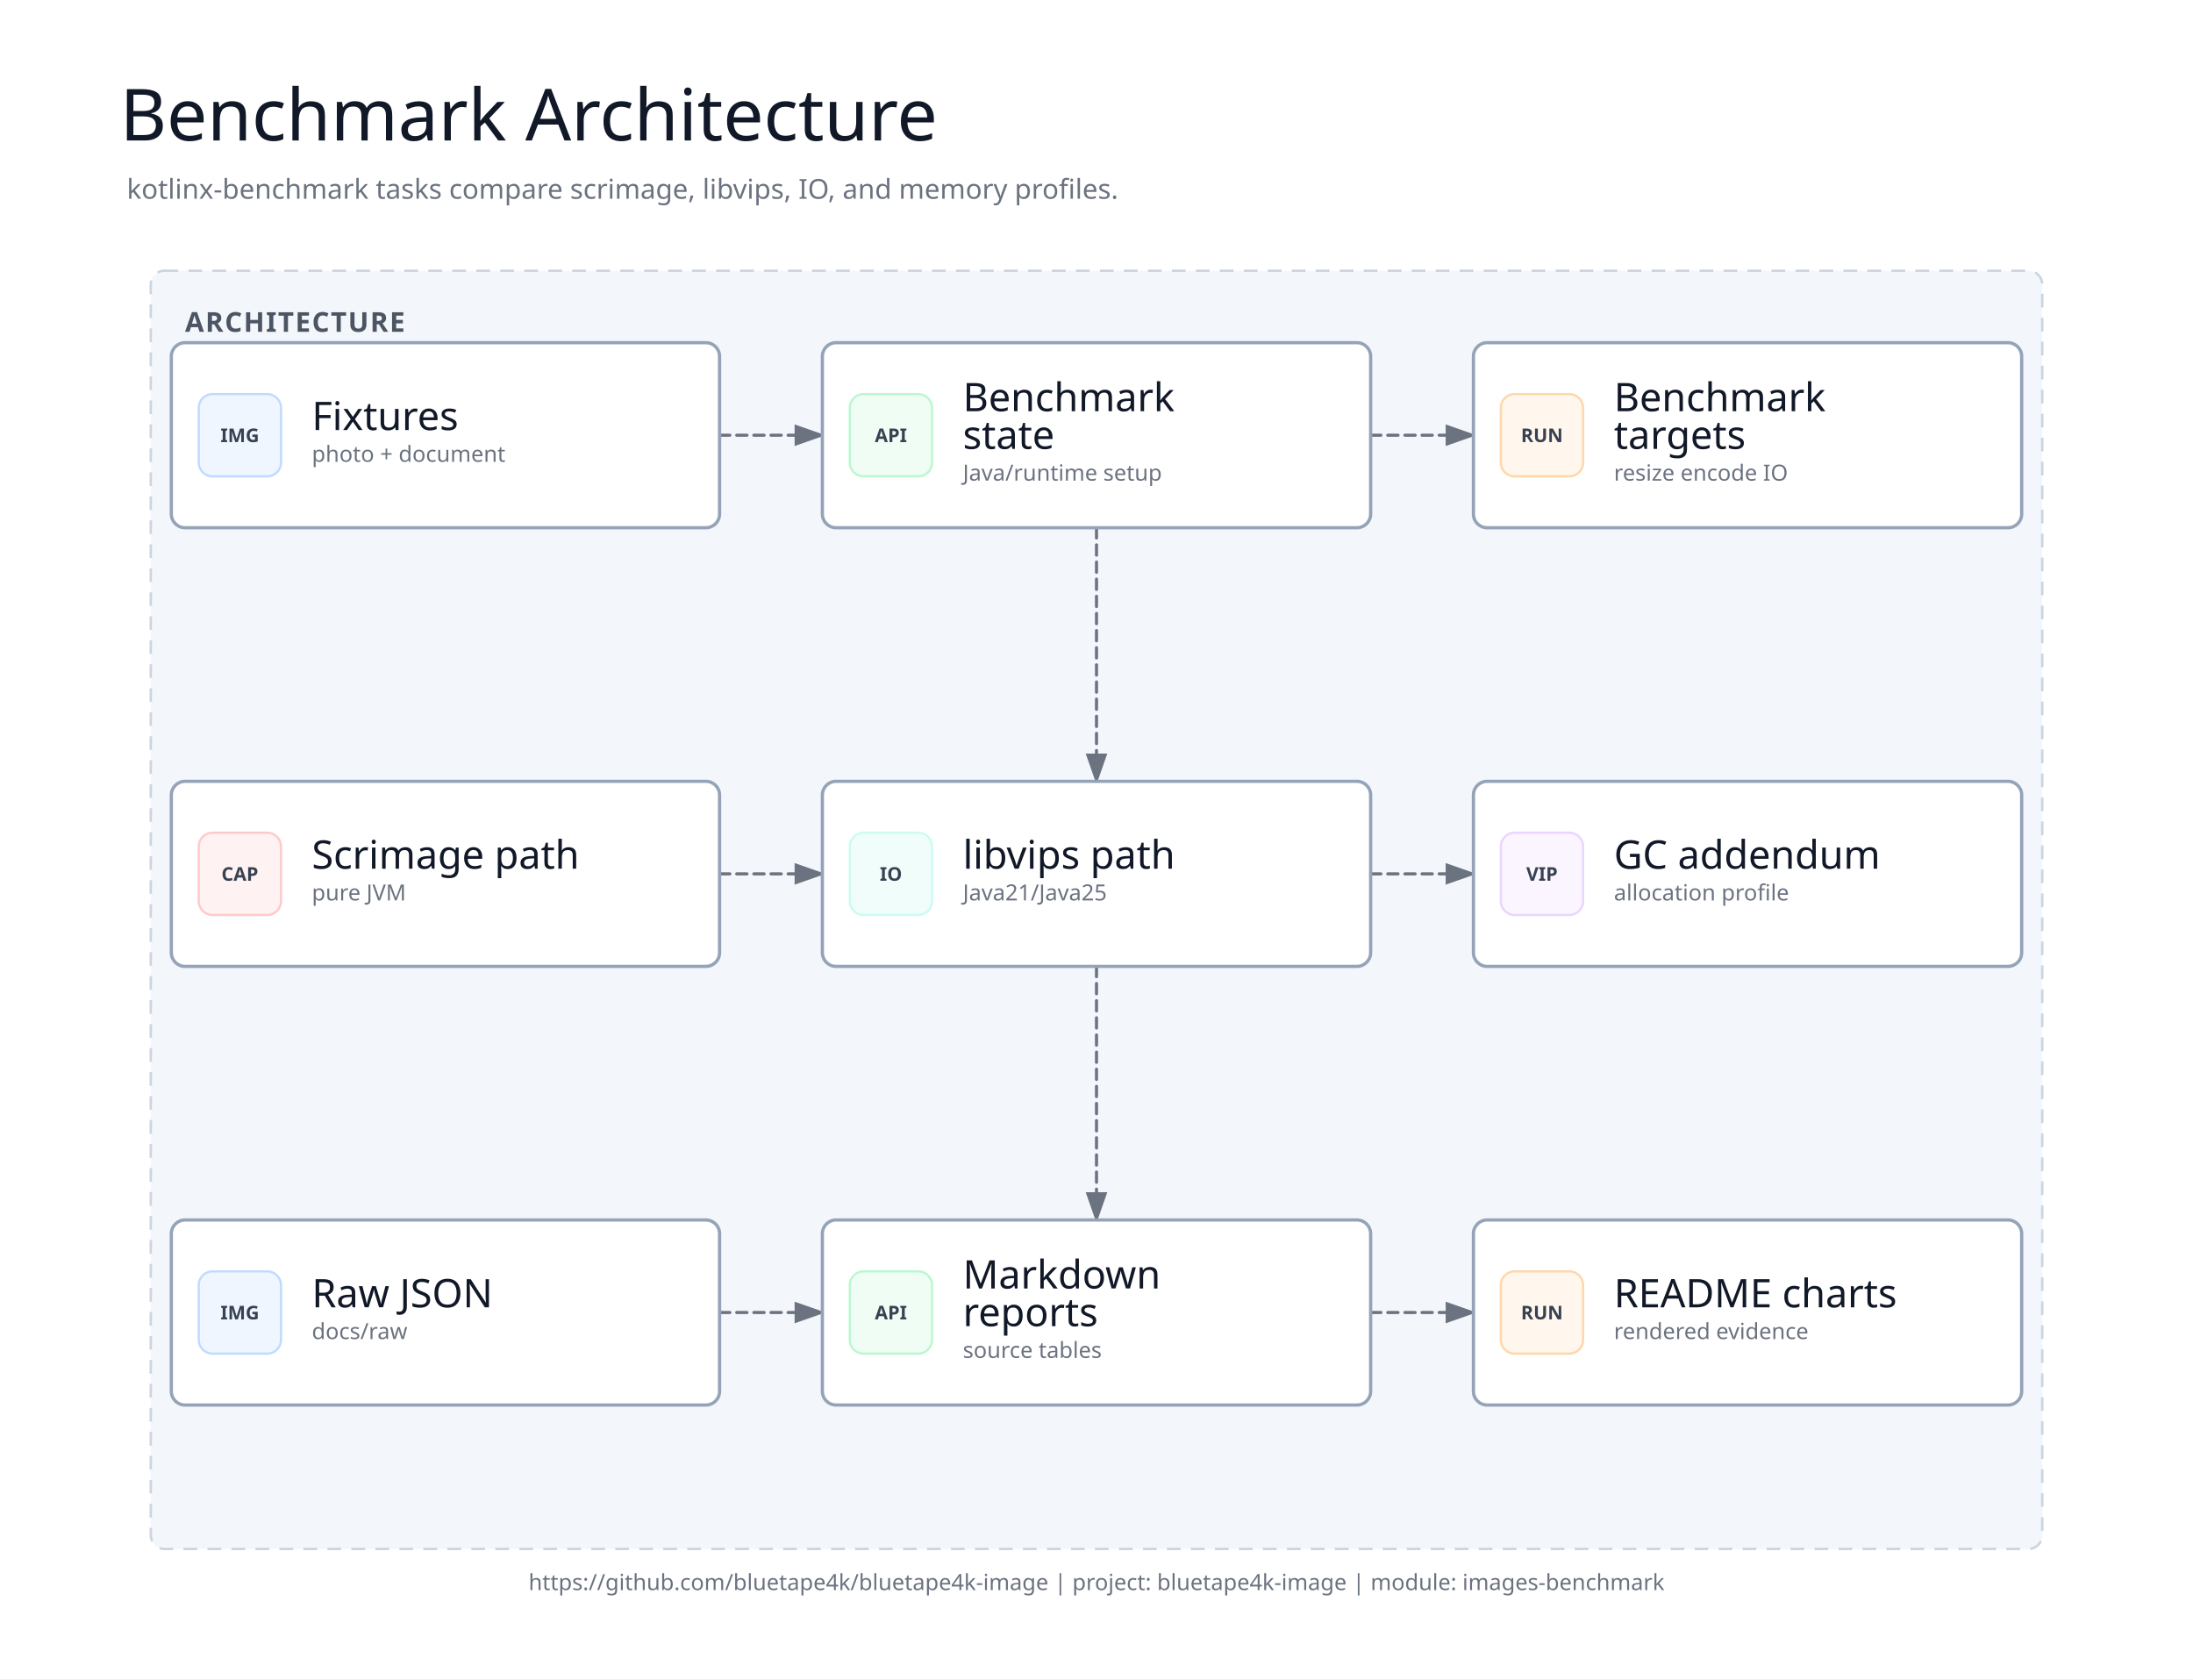
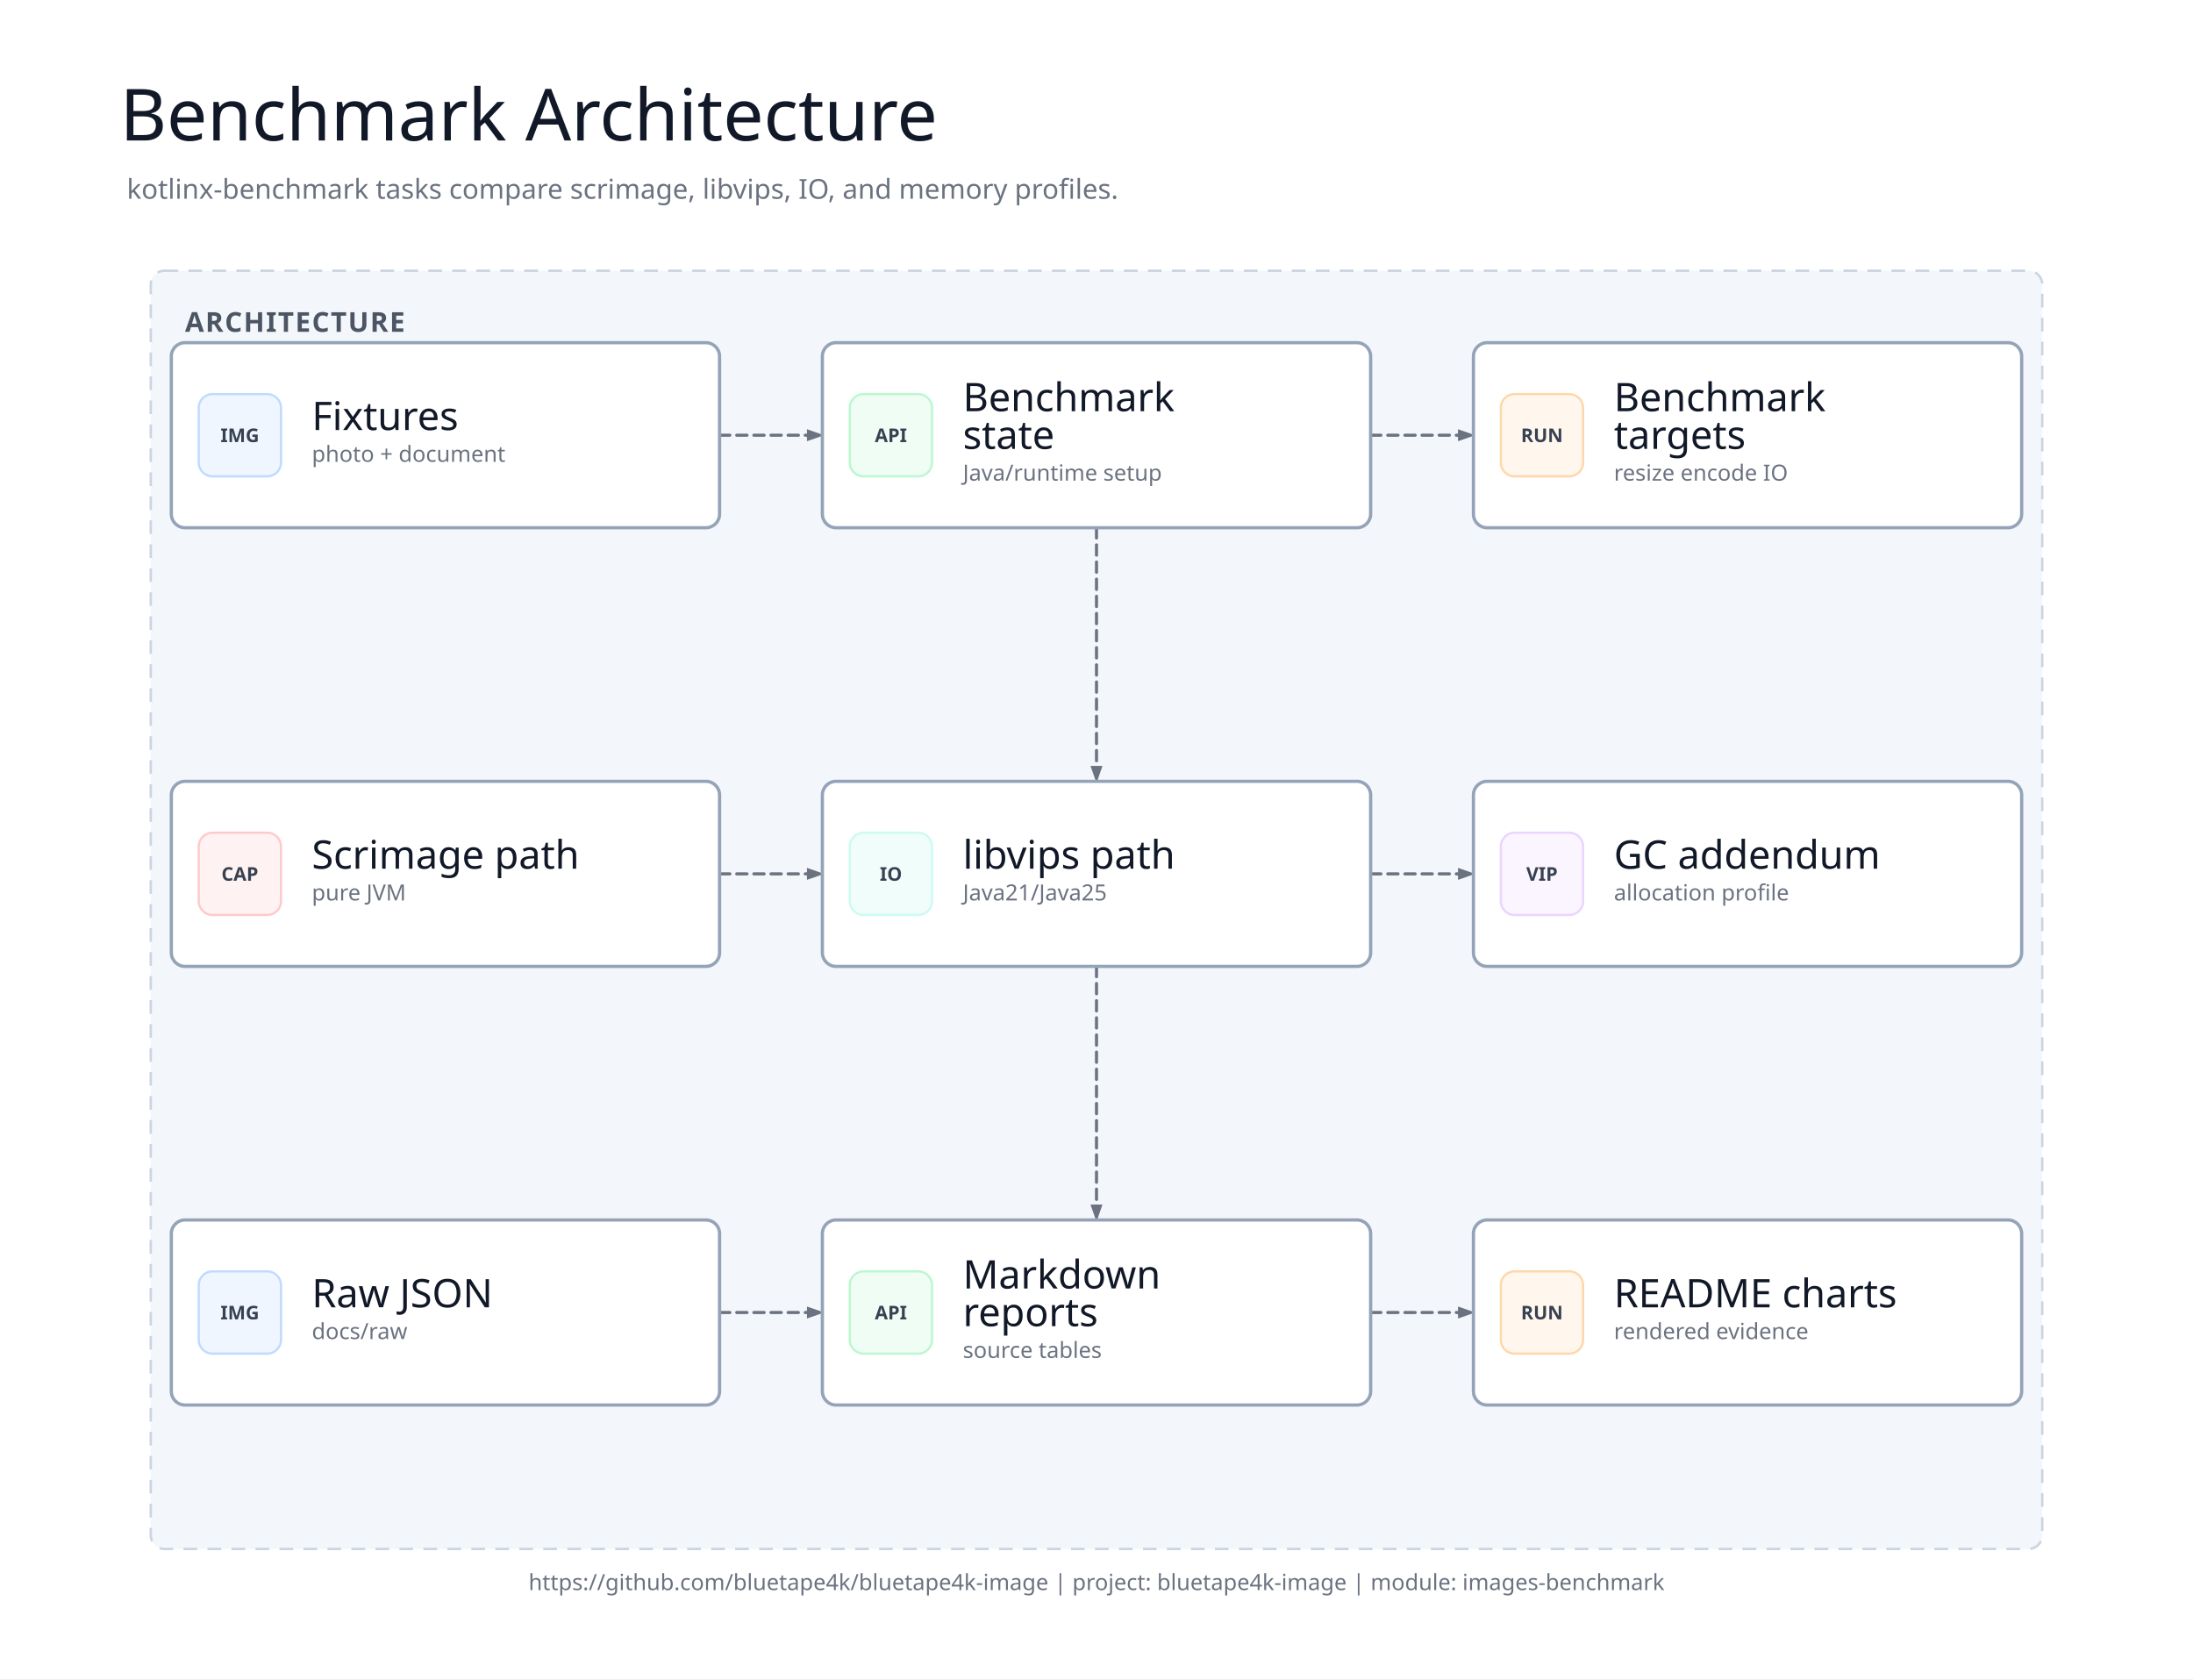
<svg xmlns="http://www.w3.org/2000/svg" width="1280" height="980" viewBox="0 0 1280 980" role="img" aria-label="Benchmark Architecture">
  <defs>
-     <marker id="arrow-blue" markerWidth="10" markerHeight="7" refX="9" refY="3.5" orient="auto">
+     <marker markerUnits="userSpaceOnUse" id="arrow-blue" markerWidth="10" markerHeight="7" refX="9" refY="3.5" orient="auto">
      <polygon points="0 0, 10 3.5, 0 7" fill="#2563eb" />
    </marker>
-     <marker id="arrow-green" markerWidth="10" markerHeight="7" refX="9" refY="3.5" orient="auto">
+     <marker markerUnits="userSpaceOnUse" id="arrow-green" markerWidth="10" markerHeight="7" refX="9" refY="3.5" orient="auto">
      <polygon points="0 0, 10 3.5, 0 7" fill="#16a34a" />
    </marker>
-     <marker id="arrow-orange" markerWidth="10" markerHeight="7" refX="9" refY="3.5" orient="auto">
+     <marker markerUnits="userSpaceOnUse" id="arrow-orange" markerWidth="10" markerHeight="7" refX="9" refY="3.5" orient="auto">
      <polygon points="0 0, 10 3.5, 0 7" fill="#ea580c" />
    </marker>
-     <marker id="arrow-purple" markerWidth="10" markerHeight="7" refX="9" refY="3.5" orient="auto">
+     <marker markerUnits="userSpaceOnUse" id="arrow-purple" markerWidth="10" markerHeight="7" refX="9" refY="3.5" orient="auto">
      <polygon points="0 0, 10 3.5, 0 7" fill="#9333ea" />
    </marker>
-     <marker id="arrow-gray" markerWidth="10" markerHeight="7" refX="9" refY="3.5" orient="auto">
+     <marker markerUnits="userSpaceOnUse" id="arrow-gray" markerWidth="10" markerHeight="7" refX="9" refY="3.5" orient="auto">
      <polygon points="0 0, 10 3.5, 0 7" fill="#6b7280" />
    </marker>
    <style>
    .canvas{fill:#ffffff}.panel{fill:#f3f6fa;stroke:#cbd5e1;stroke-width:1.4;stroke-dasharray:8 6}.chart-panel{fill:#ffffff;stroke:#bfdbfe;stroke-width:1.7}.card{fill:#ffffff;stroke:#94a3b8;stroke-width:1.9}.badge-text{font-family:"Comic Mono";font-size:11px;fill:#374151;font-weight:700}
    .edge-blue{stroke:#2563eb;stroke-width:2.1;fill:none;marker-end:url(#arrow-blue);stroke-linecap:round;stroke-linejoin:round}.edge-green{stroke:#16a34a;stroke-width:2.1;fill:none;marker-end:url(#arrow-green);stroke-linecap:round;stroke-linejoin:round}.edge-orange{stroke:#ea580c;stroke-width:2;fill:none;marker-end:url(#arrow-orange);stroke-linecap:round;stroke-linejoin:round}.edge-purple{stroke:#9333ea;stroke-width:2;fill:none;marker-end:url(#arrow-purple);stroke-linecap:round;stroke-linejoin:round}.edge-gray{stroke:#6b7280;stroke-width:1.8;fill:none;marker-end:url(#arrow-gray);stroke-linecap:round;stroke-linejoin:round;stroke-dasharray:6 4}.dashed{stroke-dasharray:6 4}
    .title{font-family:"Architects Daughter";font-size:42px;fill:#111827;font-weight:400}.subtitle{font-family:"Comic Mono";font-size:16px;fill:#6b7280;font-weight:400}.card-title{font-family:"Architects Daughter";font-size:23px;fill:#111827;font-weight:400}.detail,.label,.note,.axis,.value{font-family:"Comic Mono";fill:#6b7280;font-weight:400}.detail{font-size:13px}.label{font-size:12px}.note{font-size:13px}.axis{font-size:14px}.value{font-size:14px}.panel-title{font-family:"Comic Mono";font-size:16px;fill:#4b5563;font-weight:700;letter-spacing:0.8px}
  </style>
  </defs>
  <rect class="canvas" width="1280" height="980" />
  <text class="title" x="70" y="82">Benchmark Architecture</text>
  <text class="subtitle" x="74" y="116">kotlinx-benchmark tasks compare scrimage, libvips, IO, and memory profiles.</text>
  <rect class="panel" x="88" y="158" width="1104" height="746" rx="8" />
  <text class="panel-title" x="108" y="188" dominant-baseline="middle">ARCHITECTURE</text>
  <g id="edges">
-     <path class="edge-gray" d="M 420 254 L 480 254" />
-     <path class="edge-gray" d="M 800 254 L 860 254" />
-     <path class="edge-gray" d="M 420 510 L 480 510" />
-     <path class="edge-gray" d="M 800 510 L 860 510" />
-     <path class="edge-gray" d="M 640 308 L 640 456" />
-     <path class="edge-gray" d="M 420 766 L 480 766" />
-     <path class="edge-gray" d="M 800 766 L 860 766" />
-     <path class="edge-gray" d="M 640 564 L 640 712" />
+     <path data-connector="true" class="edge-gray" d="M 420 254 L 480 254" />
+     <path data-connector="true" class="edge-gray" d="M 800 254 L 860 254" />
+     <path data-connector="true" class="edge-gray" d="M 420 510 L 480 510" />
+     <path data-connector="true" class="edge-gray" d="M 800 510 L 860 510" />
+     <path data-connector="true" class="edge-gray" d="M 640 308 L 640 456" />
+     <path data-connector="true" class="edge-gray" d="M 420 766 L 480 766" />
+     <path data-connector="true" class="edge-gray" d="M 800 766 L 860 766" />
+     <path data-connector="true" class="edge-gray" d="M 640 564 L 640 712" />
  </g>
  <g id="cards">
    <g id="fixtures">
      <rect class="card" x="100" y="200" width="320" height="108" rx="8" />
      <rect x="116" y="230" width="48" height="48" rx="8" fill="#eff6ff" stroke="#bfdbfe" stroke-width="1.3" />
      <text class="badge-text" x="140" y="258" text-anchor="middle">IMG</text>
      <text class="card-title" x="182" y="243.0" dominant-baseline="middle">Fixtures</text>
      <text class="detail" x="182" y="265.0" dominant-baseline="middle">photo + document</text>
    </g>
    <g id="state">
      <rect class="card" x="480" y="200" width="320" height="108" rx="8" />
      <rect x="496" y="230" width="48" height="48" rx="8" fill="#f0fdf4" stroke="#bbf7d0" stroke-width="1.3" />
      <text class="badge-text" x="520" y="258" text-anchor="middle">API</text>
      <text class="card-title" x="562" y="232.0" dominant-baseline="middle">Benchmark</text>
      <text class="card-title" x="562" y="254.0" dominant-baseline="middle">state</text>
      <text class="detail" x="562" y="276.0" dominant-baseline="middle">Java/runtime setup</text>
    </g>
    <g id="targets">
      <rect class="card" x="860" y="200" width="320" height="108" rx="8" />
      <rect x="876" y="230" width="48" height="48" rx="8" fill="#fff7ed" stroke="#fed7aa" stroke-width="1.3" />
      <text class="badge-text" x="900" y="258" text-anchor="middle">RUN</text>
      <text class="card-title" x="942" y="232.0" dominant-baseline="middle">Benchmark</text>
      <text class="card-title" x="942" y="254.0" dominant-baseline="middle">targets</text>
      <text class="detail" x="942" y="276.0" dominant-baseline="middle">resize encode IO</text>
    </g>
    <g id="scrimage">
      <rect class="card" x="100" y="456" width="320" height="108" rx="8" />
      <rect x="116" y="486" width="48" height="48" rx="8" fill="#fef2f2" stroke="#fecaca" stroke-width="1.3" />
      <text class="badge-text" x="140" y="514" text-anchor="middle">CAP</text>
      <text class="card-title" x="182" y="499.0" dominant-baseline="middle">Scrimage path</text>
      <text class="detail" x="182" y="521.0" dominant-baseline="middle">pure JVM</text>
    </g>
    <g id="vips">
      <rect class="card" x="480" y="456" width="320" height="108" rx="8" />
      <rect x="496" y="486" width="48" height="48" rx="8" fill="#f0fdfa" stroke="#ccfbf1" stroke-width="1.3" />
      <text class="badge-text" x="520" y="514" text-anchor="middle">IO</text>
      <text class="card-title" x="562" y="499.0" dominant-baseline="middle">libvips path</text>
      <text class="detail" x="562" y="521.0" dominant-baseline="middle">Java21/Java25</text>
    </g>
    <g id="gc">
      <rect class="card" x="860" y="456" width="320" height="108" rx="8" />
      <rect x="876" y="486" width="48" height="48" rx="8" fill="#faf5ff" stroke="#e9d5ff" stroke-width="1.3" />
      <text class="badge-text" x="900" y="514" text-anchor="middle">VIP</text>
      <text class="card-title" x="942" y="499.0" dominant-baseline="middle">GC addendum</text>
      <text class="detail" x="942" y="521.0" dominant-baseline="middle">allocation profile</text>
    </g>
    <g id="json">
      <rect class="card" x="100" y="712" width="320" height="108" rx="8" />
      <rect x="116" y="742" width="48" height="48" rx="8" fill="#eff6ff" stroke="#bfdbfe" stroke-width="1.3" />
      <text class="badge-text" x="140" y="770" text-anchor="middle">IMG</text>
      <text class="card-title" x="182" y="755.0" dominant-baseline="middle">Raw JSON</text>
      <text class="detail" x="182" y="777.0" dominant-baseline="middle">docs/raw</text>
    </g>
    <g id="reports">
      <rect class="card" x="480" y="712" width="320" height="108" rx="8" />
      <rect x="496" y="742" width="48" height="48" rx="8" fill="#f0fdf4" stroke="#bbf7d0" stroke-width="1.3" />
      <text class="badge-text" x="520" y="770" text-anchor="middle">API</text>
      <text class="card-title" x="562" y="744.0" dominant-baseline="middle">Markdown</text>
      <text class="card-title" x="562" y="766.0" dominant-baseline="middle">reports</text>
      <text class="detail" x="562" y="788.0" dominant-baseline="middle">source tables</text>
    </g>
    <g id="charts">
      <rect class="card" x="860" y="712" width="320" height="108" rx="8" />
      <rect x="876" y="742" width="48" height="48" rx="8" fill="#fff7ed" stroke="#fed7aa" stroke-width="1.3" />
      <text class="badge-text" x="900" y="770" text-anchor="middle">RUN</text>
      <text class="card-title" x="942" y="755.0" dominant-baseline="middle">README charts</text>
      <text class="detail" x="942" y="777.0" dominant-baseline="middle">rendered evidence</text>
    </g>
  </g>
  <text class="note" x="640.0" y="928" text-anchor="middle">https://github.com/bluetape4k/bluetape4k-image | project: bluetape4k-image | module: images-benchmark</text>
</svg>
